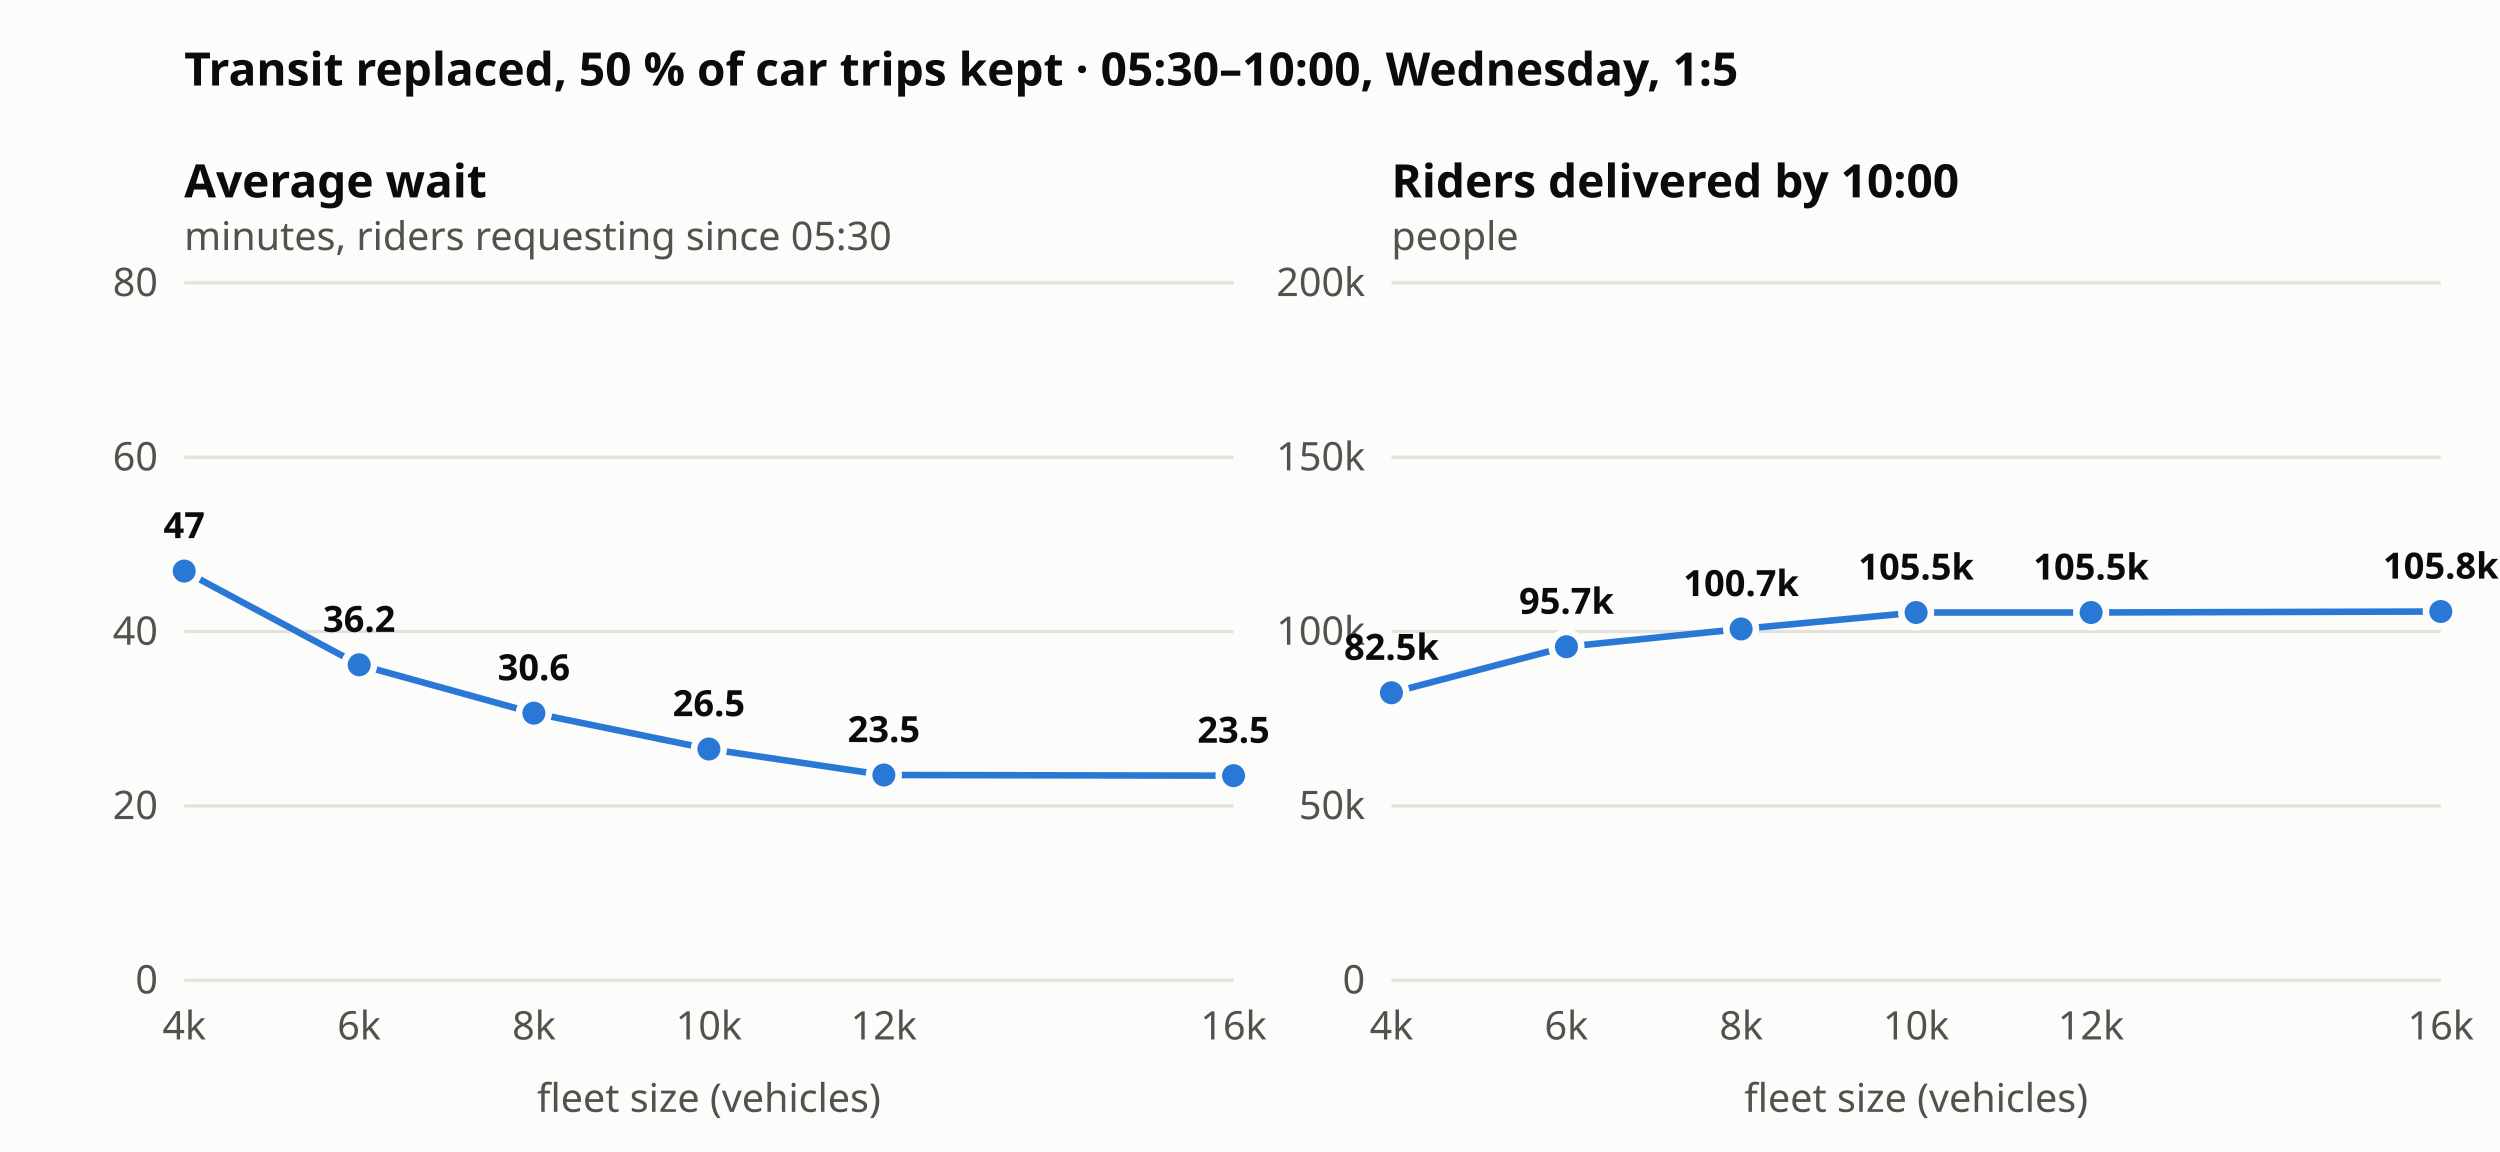
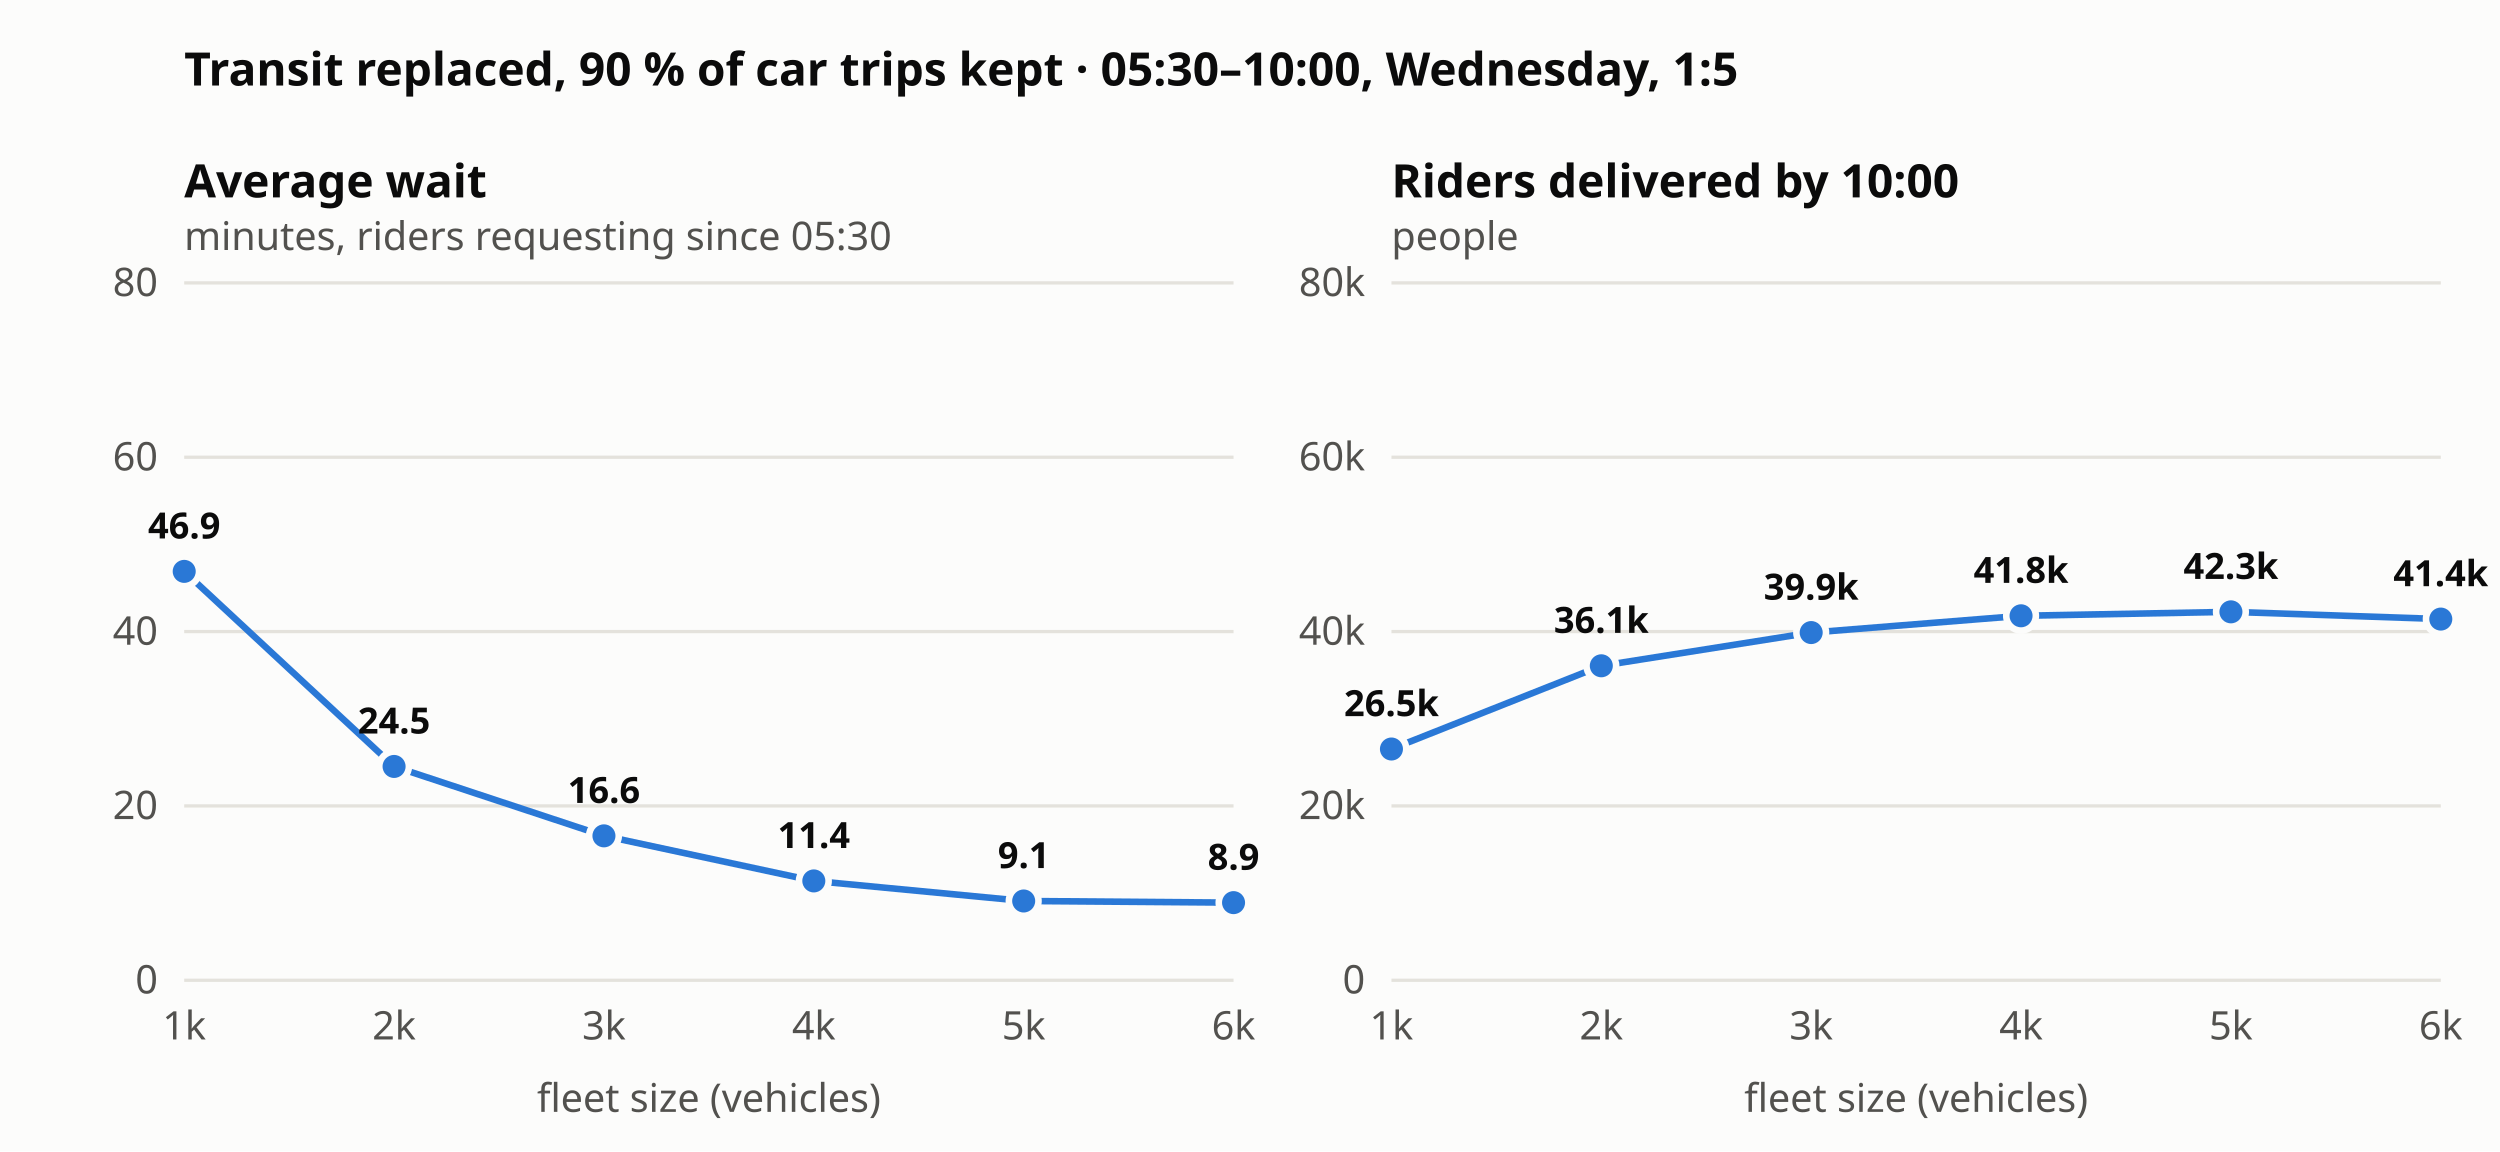
<svg xmlns="http://www.w3.org/2000/svg" viewBox="0 0 760 350" width="760" height="350" role="img" aria-label="Average wait and riders delivered by fleet size (vehicles)">
  <style>
  .bg{fill:#fcfcfb} .t{font:600 14px system-ui,sans-serif;fill:#0b0b0b} .s,.ax{font:12px system-ui,sans-serif;fill:#52514e}
  .v{font:600 11px system-ui,sans-serif;fill:#0b0b0b} .grid{stroke:#e4e2dc;stroke-width:1} .line{fill:none;stroke:#2a78d6;stroke-width:2}
  .dot{fill:#2a78d6;stroke:#fcfcfb;stroke-width:2} .cap{font:12px system-ui,sans-serif;fill:#52514e}
  @media (prefers-color-scheme: dark){.bg{fill:#1a1a19}.t,.v{fill:#f0efec}.s,.ax,.cap{fill:#c3c2b7}.grid{stroke:#34332f}.line{stroke:#3987e5}.dot{fill:#3987e5;stroke:#1a1a19}}
</style>
  <rect width="760" height="350" class="bg" />
-   <text x="56" y="26" class="t">Transit replaced, 50 % of car trips kept · 05:30–10:00, Wednesday, 1:5</text>
+   <text x="56" y="26" class="t">Transit replaced, 90 % of car trips kept · 05:30–10:00, Wednesday, 1:5</text>
  <text x="56" y="60" class="t">Average wait</text>
  <text x="56" y="76" class="s">minutes, riders requesting since 05:30</text>
  <line x1="56" x2="375" y1="298" y2="298" class="grid" />
  <text x="48" y="302" class="ax" text-anchor="end">0</text>
  <line x1="56" x2="375" y1="245" y2="245" class="grid" />
  <text x="48" y="249" class="ax" text-anchor="end">20</text>
  <line x1="56" x2="375" y1="192" y2="192" class="grid" />
  <text x="48" y="196" class="ax" text-anchor="end">40</text>
  <line x1="56" x2="375" y1="139" y2="139" class="grid" />
  <text x="48" y="143" class="ax" text-anchor="end">60</text>
  <line x1="56" x2="375" y1="86" y2="86" class="grid" />
  <text x="48" y="90" class="ax" text-anchor="end">80</text>
-   <text x="56" y="316" class="ax" text-anchor="middle">4k</text>
-   <text x="109.167" y="316" class="ax" text-anchor="middle">6k</text>
-   <text x="162.333" y="316" class="ax" text-anchor="middle">8k</text>
-   <text x="215.5" y="316" class="ax" text-anchor="middle">10k</text>
-   <text x="268.667" y="316" class="ax" text-anchor="middle">12k</text>
-   <text x="375" y="316" class="ax" text-anchor="middle">16k</text>
+   <text x="56" y="316" class="ax" text-anchor="middle">1k</text>
+   <text x="119.8" y="316" class="ax" text-anchor="middle">2k</text>
+   <text x="183.6" y="316" class="ax" text-anchor="middle">3k</text>
+   <text x="247.4" y="316" class="ax" text-anchor="middle">4k</text>
+   <text x="311.2" y="316" class="ax" text-anchor="middle">5k</text>
+   <text x="375" y="316" class="ax" text-anchor="middle">6k</text>
  <text x="215.5" y="338" class="ax" text-anchor="middle">fleet size (vehicles)</text>
-   <path d="M56.0,173.6L109.2,202.1L162.3,216.8L215.5,227.7L268.7,235.6L375.0,235.8" class="line" />
-   <circle cx="56.0" cy="173.6" r="4.5" class="dot" />
-   <text x="56.0" y="163.6" class="v" text-anchor="middle">47</text>
-   <circle cx="109.2" cy="202.1" r="4.5" class="dot" />
-   <text x="109.2" y="192.1" class="v" text-anchor="middle">36.2</text>
-   <circle cx="162.3" cy="216.8" r="4.5" class="dot" />
-   <text x="162.3" y="206.8" class="v" text-anchor="middle">30.6</text>
-   <circle cx="215.5" cy="227.7" r="4.5" class="dot" />
-   <text x="215.5" y="217.7" class="v" text-anchor="middle">26.5</text>
-   <circle cx="268.7" cy="235.6" r="4.5" class="dot" />
-   <text x="268.7" y="225.6" class="v" text-anchor="middle">23.5</text>
-   <circle cx="375.0" cy="235.8" r="4.5" class="dot" />
-   <text x="375.0" y="225.8" class="v" text-anchor="middle">23.5</text>
+   <path d="M56.0,173.7L119.8,233.0L183.6,254.1L247.4,267.8L311.2,273.9L375.0,274.4" class="line" />
+   <circle cx="56.0" cy="173.7" r="4.5" class="dot" />
+   <text x="56.0" y="163.7" class="v" text-anchor="middle">46.9</text>
+   <circle cx="119.8" cy="233.0" r="4.5" class="dot" />
+   <text x="119.8" y="223.0" class="v" text-anchor="middle">24.5</text>
+   <circle cx="183.6" cy="254.1" r="4.5" class="dot" />
+   <text x="183.6" y="244.1" class="v" text-anchor="middle">16.6</text>
+   <circle cx="247.4" cy="267.8" r="4.5" class="dot" />
+   <text x="247.4" y="257.8" class="v" text-anchor="middle">11.4</text>
+   <circle cx="311.2" cy="273.9" r="4.5" class="dot" />
+   <text x="311.2" y="263.9" class="v" text-anchor="middle">9.1</text>
+   <circle cx="375.0" cy="274.4" r="4.5" class="dot" />
+   <text x="375.0" y="264.4" class="v" text-anchor="middle">8.9</text>
  <text x="423" y="60" class="t">Riders delivered by 10:00</text>
  <text x="423" y="76" class="s">people</text>
  <line x1="423" x2="742" y1="298" y2="298" class="grid" />
  <text x="415" y="302" class="ax" text-anchor="end">0</text>
  <line x1="423" x2="742" y1="245" y2="245" class="grid" />
-   <text x="415" y="249" class="ax" text-anchor="end">50k</text>
+   <text x="415" y="249" class="ax" text-anchor="end">20k</text>
  <line x1="423" x2="742" y1="192" y2="192" class="grid" />
-   <text x="415" y="196" class="ax" text-anchor="end">100k</text>
+   <text x="415" y="196" class="ax" text-anchor="end">40k</text>
  <line x1="423" x2="742" y1="139" y2="139" class="grid" />
-   <text x="415" y="143" class="ax" text-anchor="end">150k</text>
+   <text x="415" y="143" class="ax" text-anchor="end">60k</text>
  <line x1="423" x2="742" y1="86" y2="86" class="grid" />
-   <text x="415" y="90" class="ax" text-anchor="end">200k</text>
-   <text x="423" y="316" class="ax" text-anchor="middle">4k</text>
-   <text x="476.167" y="316" class="ax" text-anchor="middle">6k</text>
-   <text x="529.333" y="316" class="ax" text-anchor="middle">8k</text>
-   <text x="582.5" y="316" class="ax" text-anchor="middle">10k</text>
-   <text x="635.667" y="316" class="ax" text-anchor="middle">12k</text>
-   <text x="742" y="316" class="ax" text-anchor="middle">16k</text>
+   <text x="415" y="90" class="ax" text-anchor="end">80k</text>
+   <text x="423" y="316" class="ax" text-anchor="middle">1k</text>
+   <text x="486.8" y="316" class="ax" text-anchor="middle">2k</text>
+   <text x="550.6" y="316" class="ax" text-anchor="middle">3k</text>
+   <text x="614.4" y="316" class="ax" text-anchor="middle">4k</text>
+   <text x="678.2" y="316" class="ax" text-anchor="middle">5k</text>
+   <text x="742" y="316" class="ax" text-anchor="middle">6k</text>
  <text x="582.5" y="338" class="ax" text-anchor="middle">fleet size (vehicles)</text>
-   <path d="M423.0,210.6L476.2,196.6L529.3,191.2L582.5,186.2L635.7,186.2L742.0,185.9" class="line" />
-   <circle cx="423.0" cy="210.6" r="4.5" class="dot" />
-   <text x="423.0" y="200.6" class="v" text-anchor="middle">82.5k</text>
-   <circle cx="476.2" cy="196.6" r="4.5" class="dot" />
-   <text x="476.2" y="186.6" class="v" text-anchor="middle">95.7k</text>
-   <circle cx="529.3" cy="191.2" r="4.5" class="dot" />
-   <text x="529.3" y="181.2" class="v" text-anchor="middle">100.7k</text>
-   <circle cx="582.5" cy="186.2" r="4.5" class="dot" />
-   <text x="582.5" y="176.2" class="v" text-anchor="middle">105.5k</text>
-   <circle cx="635.7" cy="186.2" r="4.5" class="dot" />
-   <text x="635.7" y="176.2" class="v" text-anchor="middle">105.5k</text>
-   <circle cx="742.0" cy="185.9" r="4.5" class="dot" />
-   <text x="742.0" y="175.9" class="v" text-anchor="middle">105.8k</text>
+   <path d="M423.0,227.7L486.8,202.4L550.6,192.3L614.4,187.2L678.2,186.0L742.0,188.2" class="line" />
+   <circle cx="423.0" cy="227.7" r="4.5" class="dot" />
+   <text x="423.0" y="217.7" class="v" text-anchor="middle">26.5k</text>
+   <circle cx="486.8" cy="202.4" r="4.5" class="dot" />
+   <text x="486.8" y="192.4" class="v" text-anchor="middle">36.1k</text>
+   <circle cx="550.6" cy="192.3" r="4.5" class="dot" />
+   <text x="550.6" y="182.3" class="v" text-anchor="middle">39.9k</text>
+   <circle cx="614.4" cy="187.2" r="4.5" class="dot" />
+   <text x="614.4" y="177.2" class="v" text-anchor="middle">41.8k</text>
+   <circle cx="678.2" cy="186.0" r="4.5" class="dot" />
+   <text x="678.2" y="176.0" class="v" text-anchor="middle">42.3k</text>
+   <circle cx="742.0" cy="188.2" r="4.5" class="dot" />
+   <text x="742.0" y="178.2" class="v" text-anchor="middle">41.4k</text>
</svg>
